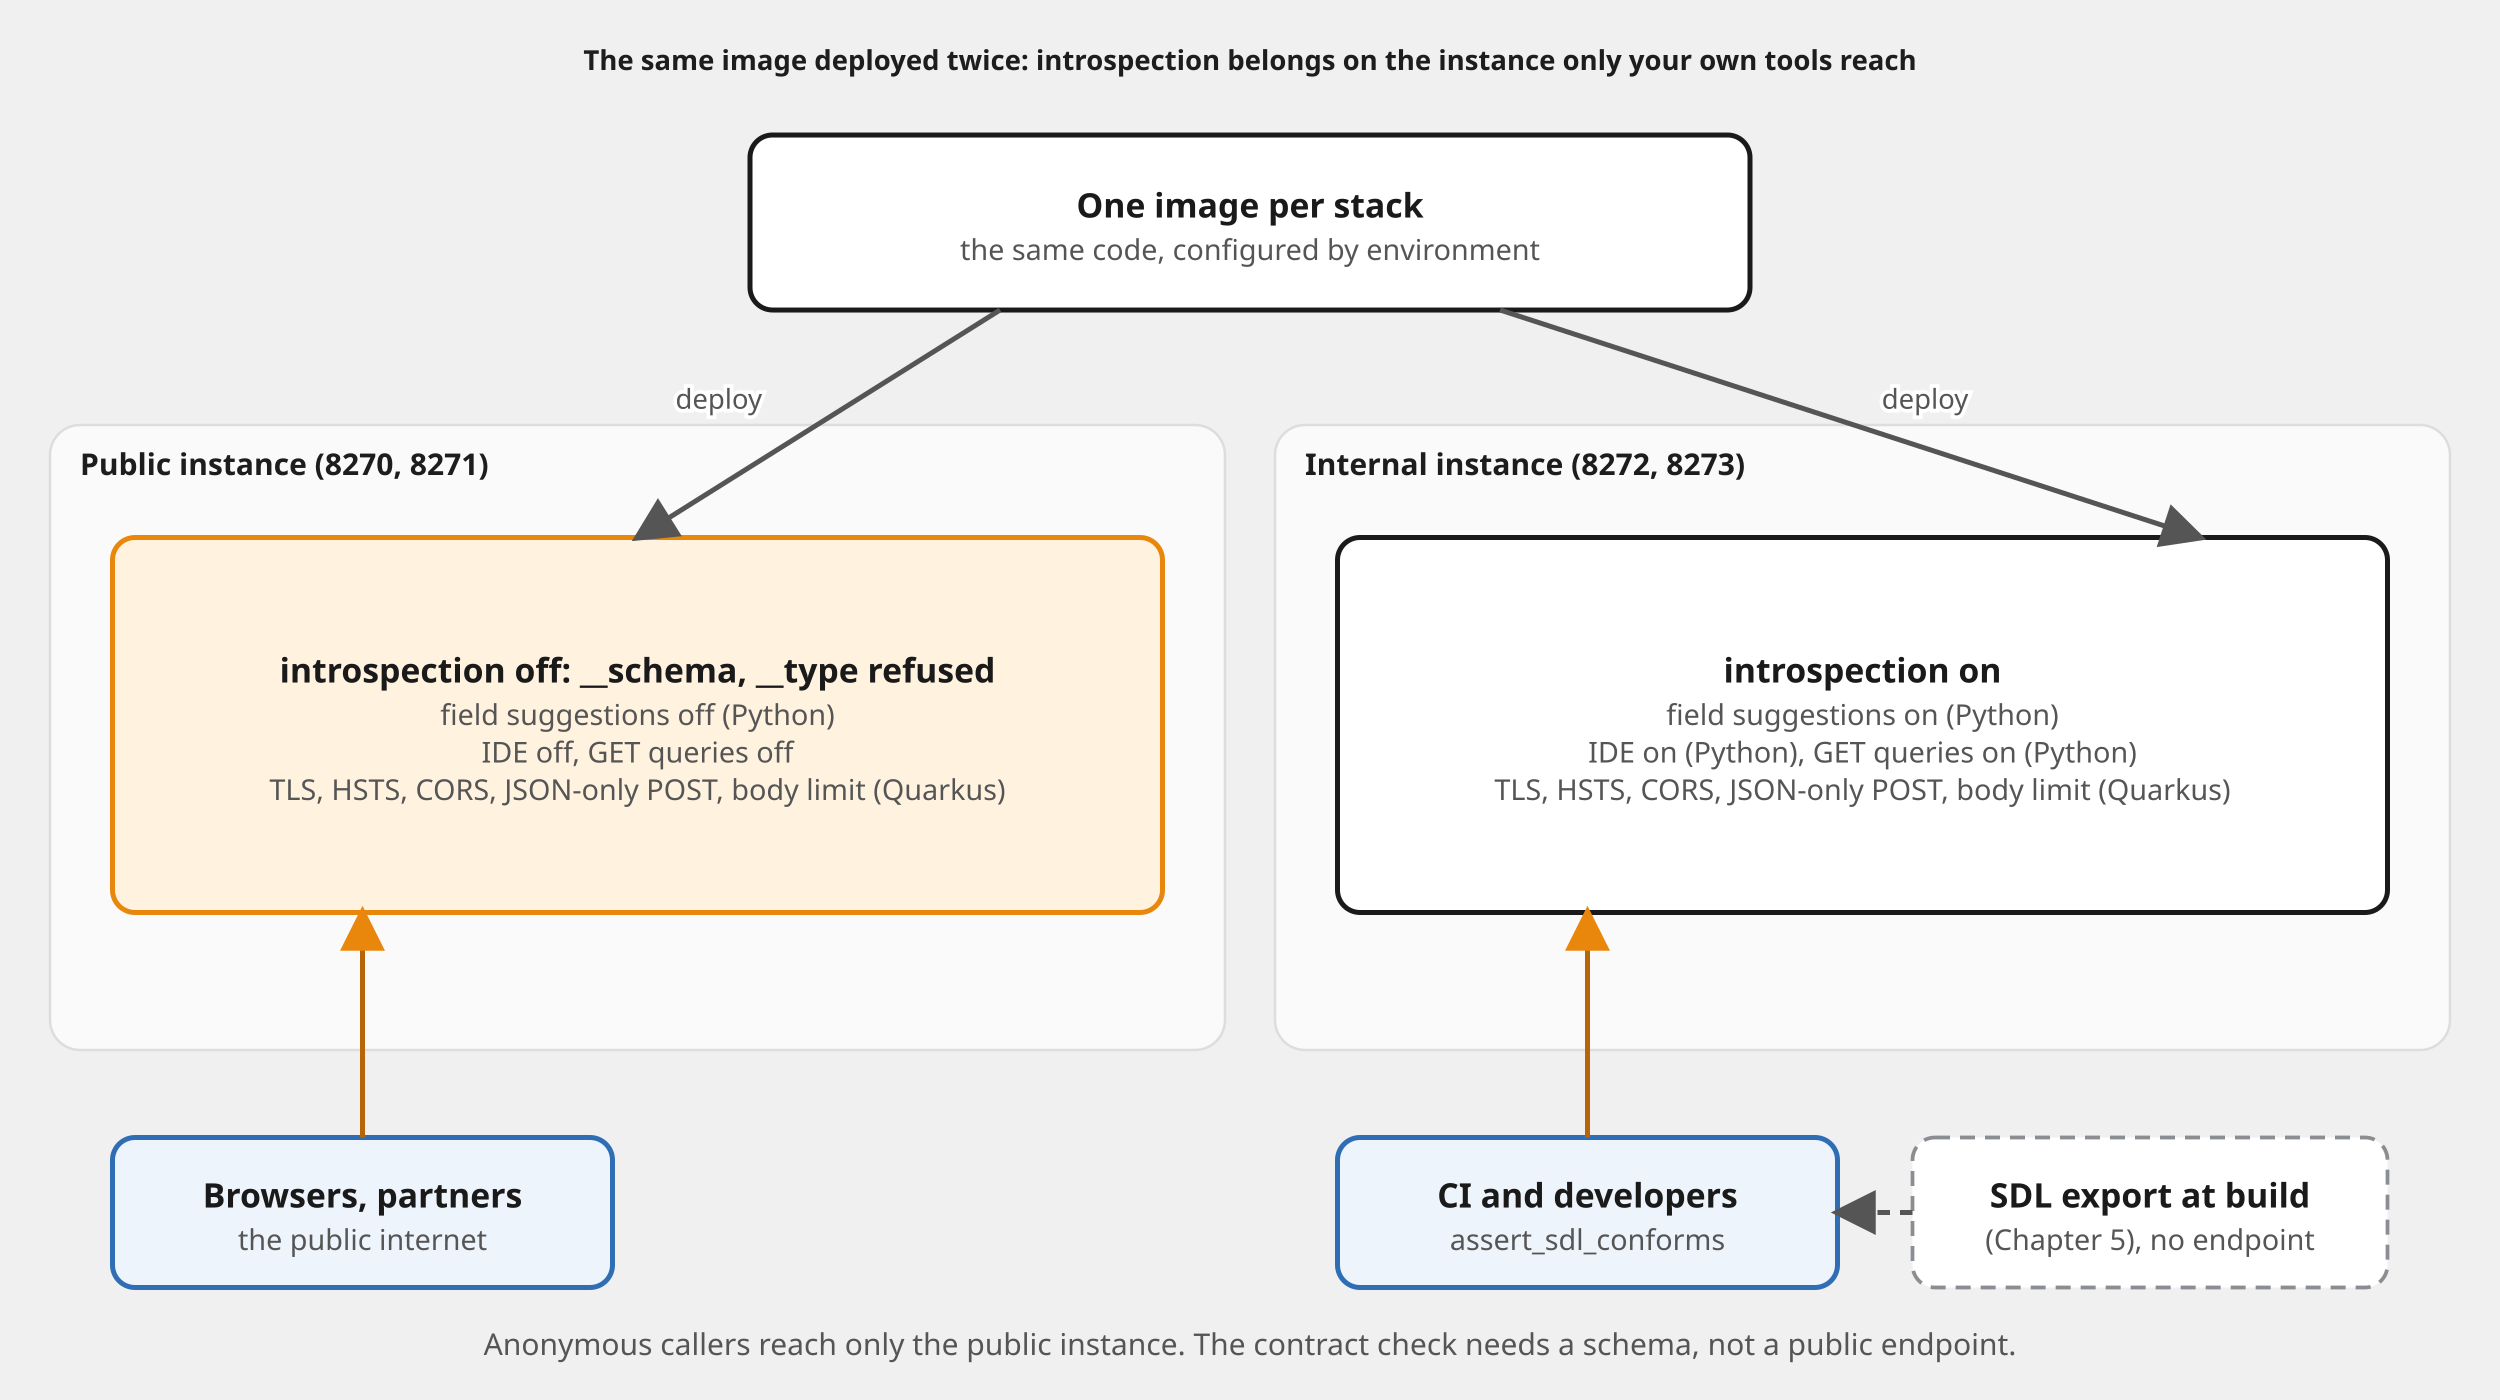
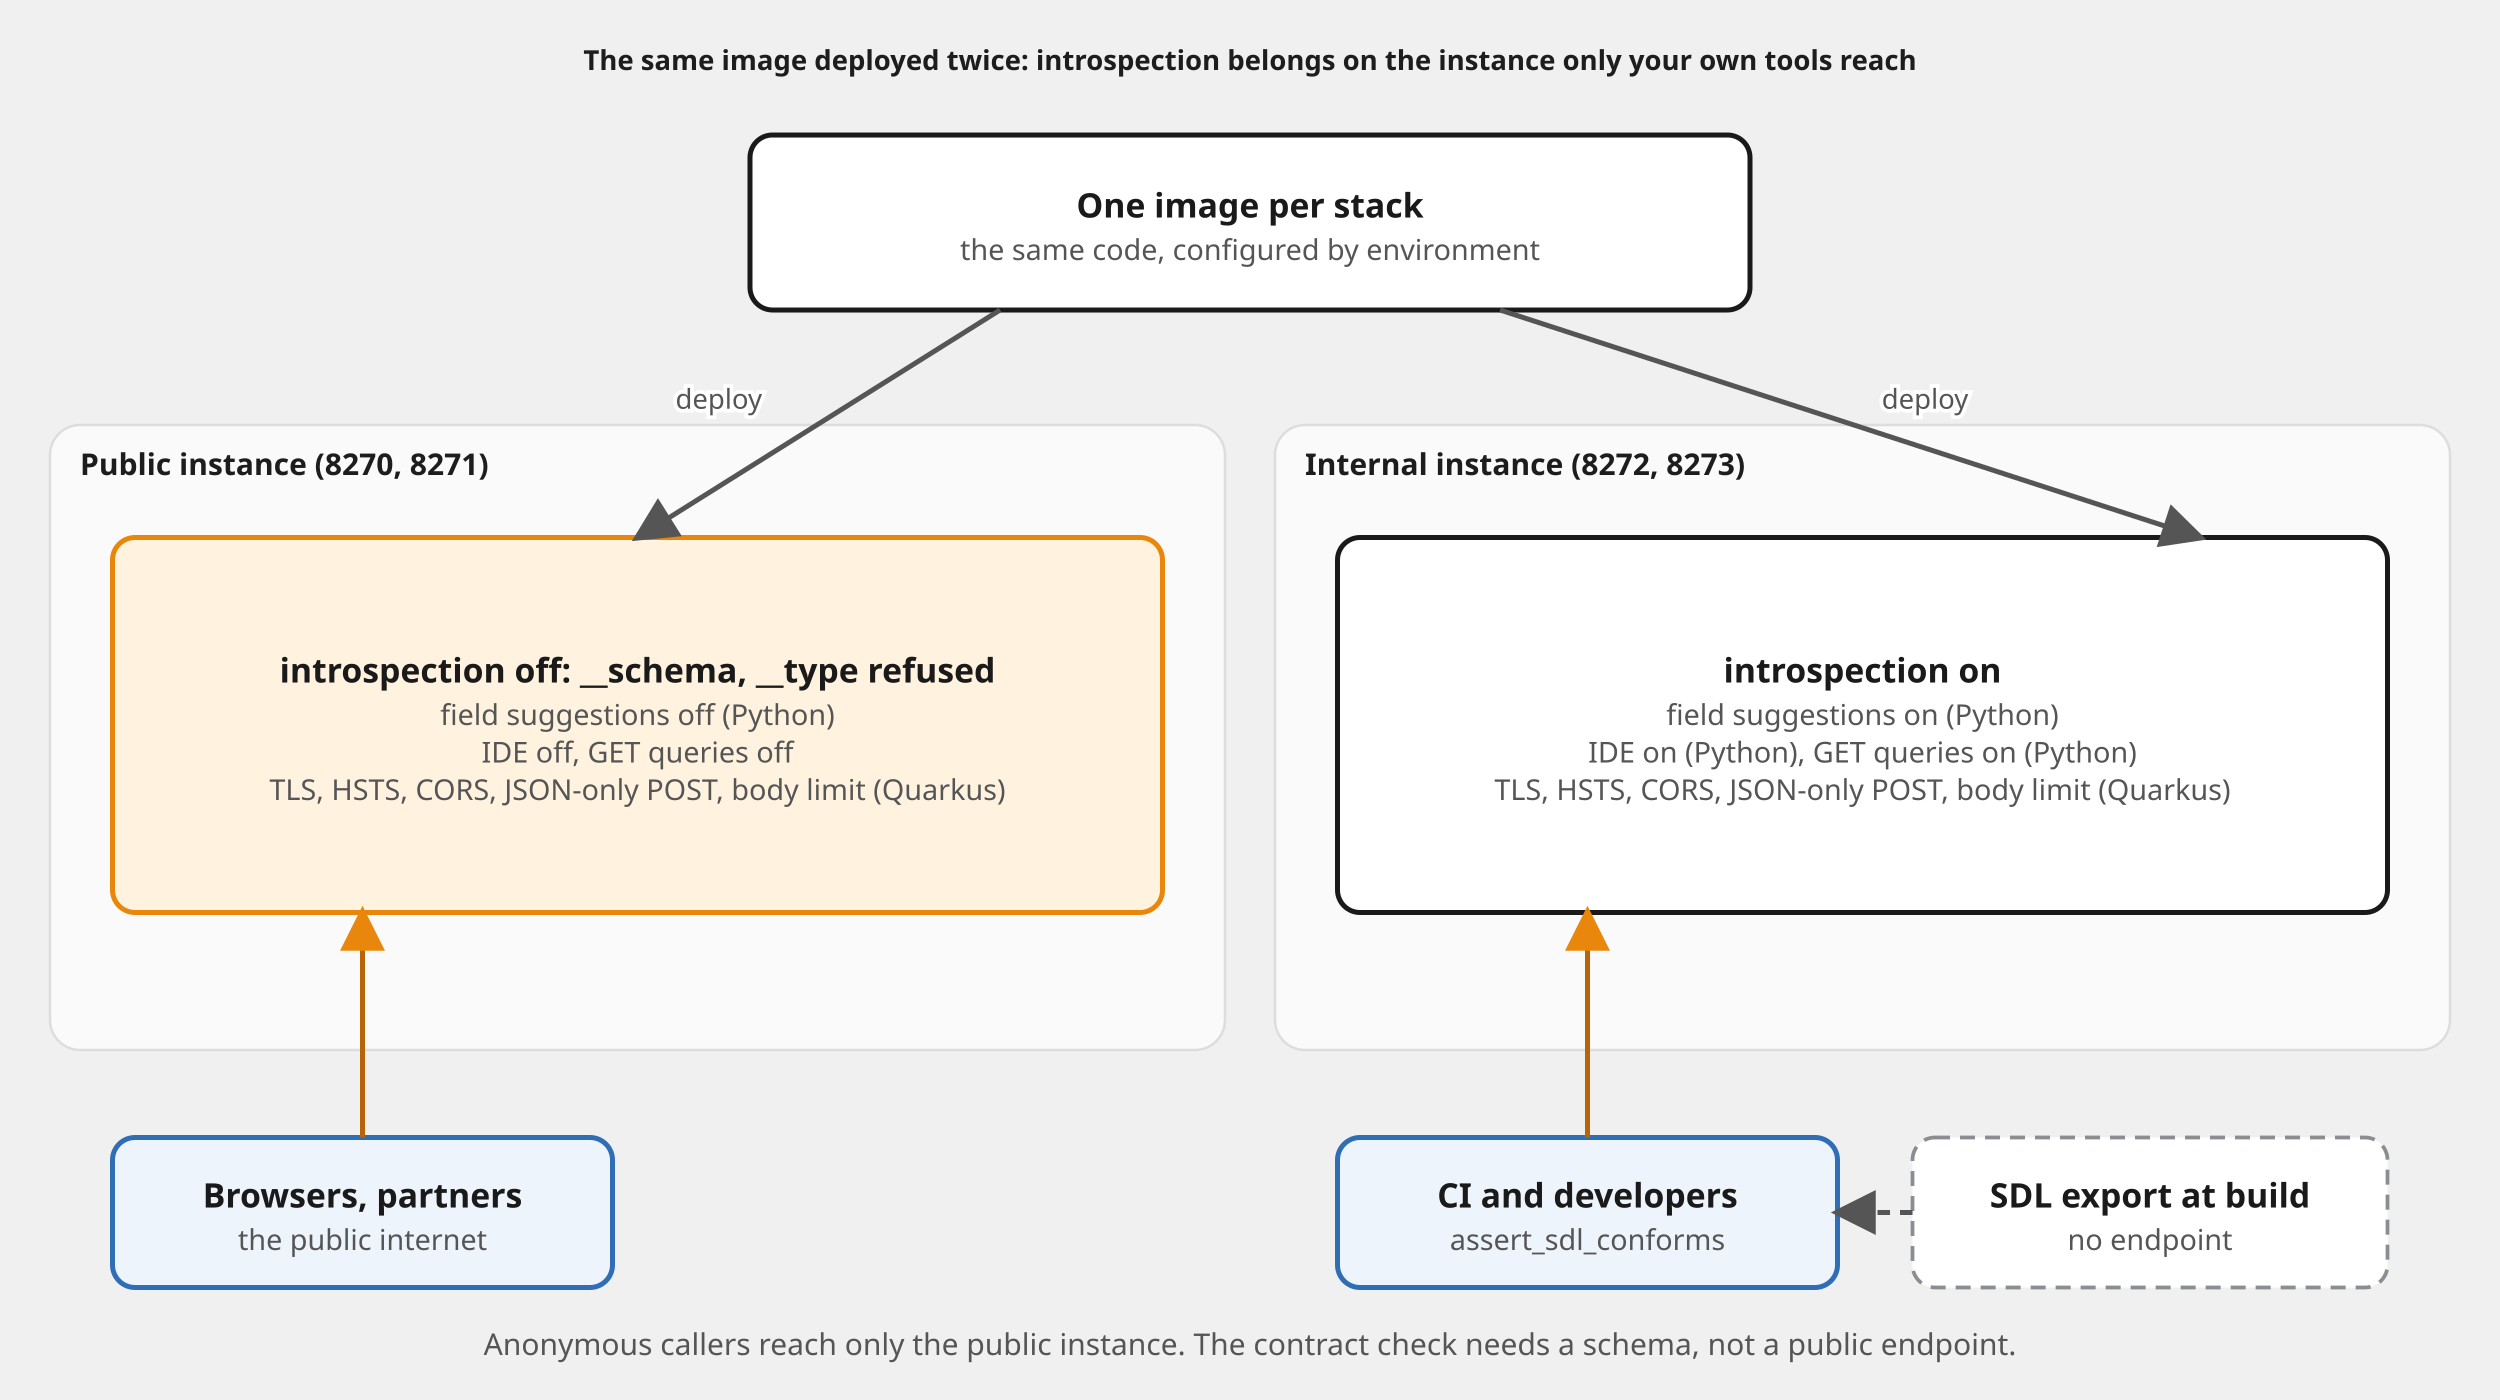
<svg xmlns="http://www.w3.org/2000/svg" viewBox="0 0 1000 560" font-family="'Red Hat Text', system-ui, sans-serif" role="img">
  <defs>
    <marker id="a" viewBox="0 0 10 10" refX="8.5" refY="5" markerWidth="9" markerHeight="9" orient="auto-start-reverse">
      <path d="M0,0 L10,5 L0,10 z" fill="#555" />
    </marker>
    <marker id="am" viewBox="0 0 10 10" refX="8.5" refY="5" markerWidth="9" markerHeight="9" orient="auto-start-reverse">
      <path d="M0,0 L10,5 L0,10 z" fill="#e8870c" />
    </marker>
  </defs>
  <rect x="20" y="170" width="470" height="250" rx="12" fill="#fafafa" stroke="#ddd" />
  <text x="32" y="190" font-size="12" font-weight="700" fill="#1d1d1d">Public instance (8270, 8271)</text>
  <rect x="510" y="170" width="470" height="250" rx="12" fill="#fafafa" stroke="#ddd" />
  <text x="522" y="190" font-size="12" font-weight="700" fill="#1d1d1d">Internal instance (8272, 8273)</text>
  <rect x="300" y="54" width="400" height="70" rx="9" fill="#ffffff" stroke="#1a1a1a" stroke-width="2" />
  <text x="500.0" y="87.0" font-size="13.5" font-weight="700" fill="#1a1a1a" text-anchor="middle">One image per stack</text>
  <text x="500.0" y="104.0" font-size="11.5" fill="#555555" text-anchor="middle">the same code, configured by environment</text>
  <rect x="45" y="215" width="420" height="150" rx="9" fill="#fff3e0" stroke="#e8870c" stroke-width="2" />
  <text x="255.0" y="273.0" font-size="13.5" font-weight="700" fill="#1a1a1a" text-anchor="middle">introspection off: __schema, __type refused</text>
  <text x="255.0" y="290.0" font-size="11.5" fill="#555555" text-anchor="middle">field suggestions off (Python)</text>
  <text x="255.0" y="305.0" font-size="11.5" fill="#555555" text-anchor="middle">IDE off, GET queries off</text>
  <text x="255.0" y="320.0" font-size="11.5" fill="#555555" text-anchor="middle">TLS, HSTS, CORS, JSON-only POST, body limit (Quarkus)</text>
  <rect x="535" y="215" width="420" height="150" rx="9" fill="#ffffff" stroke="#1a1a1a" stroke-width="2" />
  <text x="745.0" y="273.0" font-size="13.5" font-weight="700" fill="#1a1a1a" text-anchor="middle">introspection on</text>
  <text x="745.0" y="290.0" font-size="11.5" fill="#555555" text-anchor="middle">field suggestions on (Python)</text>
  <text x="745.0" y="305.0" font-size="11.5" fill="#555555" text-anchor="middle">IDE on (Python), GET queries on (Python)</text>
  <text x="745.0" y="320.0" font-size="11.5" fill="#555555" text-anchor="middle">TLS, HSTS, CORS, JSON-only POST, body limit (Quarkus)</text>
  <rect x="45" y="455" width="200" height="60" rx="9" fill="#eef4fb" stroke="#2f6db5" stroke-width="2" />
  <text x="145.0" y="483.0" font-size="13.5" font-weight="700" fill="#1a1a1a" text-anchor="middle">Browsers, partners</text>
  <text x="145.0" y="500.0" font-size="11.5" fill="#555555" text-anchor="middle">the public internet</text>
  <rect x="535" y="455" width="200" height="60" rx="9" fill="#eef4fb" stroke="#2f6db5" stroke-width="2" />
  <text x="635.0" y="483.0" font-size="13.5" font-weight="700" fill="#1a1a1a" text-anchor="middle">CI and developers</text>
  <text x="635.0" y="500.0" font-size="11.5" fill="#555555" text-anchor="middle">assert_sdl_conforms</text>
  <rect x="765" y="455" width="190" height="60" rx="9" fill="#ffffff" stroke="#8a8d91" stroke-width="1.5" stroke-dasharray="6 4" />
  <text x="860.0" y="483.0" font-size="13.5" font-weight="700" fill="#1a1a1a" text-anchor="middle">SDL export at build</text>
-   <text x="860.0" y="500.0" font-size="11.5" fill="#555555" text-anchor="middle">(Chapter 5), no endpoint</text>
+   <text x="860.0" y="500.0" font-size="11.5" fill="#555555" text-anchor="middle">no endpoint</text>
  <path d="M400,124 L255,215" fill="none" stroke="#555" stroke-width="2" marker-end="url(#a)" />
  <text x="287.5" y="163.5" font-size="11" fill="#ffffff" stroke="#ffffff" stroke-width="3" paint-order="stroke" text-anchor="middle">deploy</text>
  <text x="287.5" y="163.5" font-size="11" fill="#555" text-anchor="middle">deploy</text>
  <path d="M600,124 L880,215" fill="none" stroke="#555" stroke-width="2" marker-end="url(#a)" />
  <text x="770.0" y="163.5" font-size="11" fill="#ffffff" stroke="#ffffff" stroke-width="3" paint-order="stroke" text-anchor="middle">deploy</text>
  <text x="770.0" y="163.5" font-size="11" fill="#555" text-anchor="middle">deploy</text>
  <path d="M145,455 L145,365" fill="none" stroke="#b8650a" stroke-width="2" marker-end="url(#am)" />
  <path d="M635,455 L635,365" fill="none" stroke="#b8650a" stroke-width="2" marker-end="url(#am)" />
  <path d="M765,485 L735,485" fill="none" stroke="#555" stroke-width="2" stroke-dasharray="5 4" marker-end="url(#a)" />
  <text x="500" y="28" font-size="11" fill="#1d1d1d" text-anchor="middle" font-weight="700">The same image deployed twice: introspection belongs on the instance only your own tools reach</text>
  <text x="500" y="542" font-size="12" fill="#555555" text-anchor="middle">Anonymous callers reach only the public instance. The contract check needs a schema, not a public endpoint.</text>
</svg>
